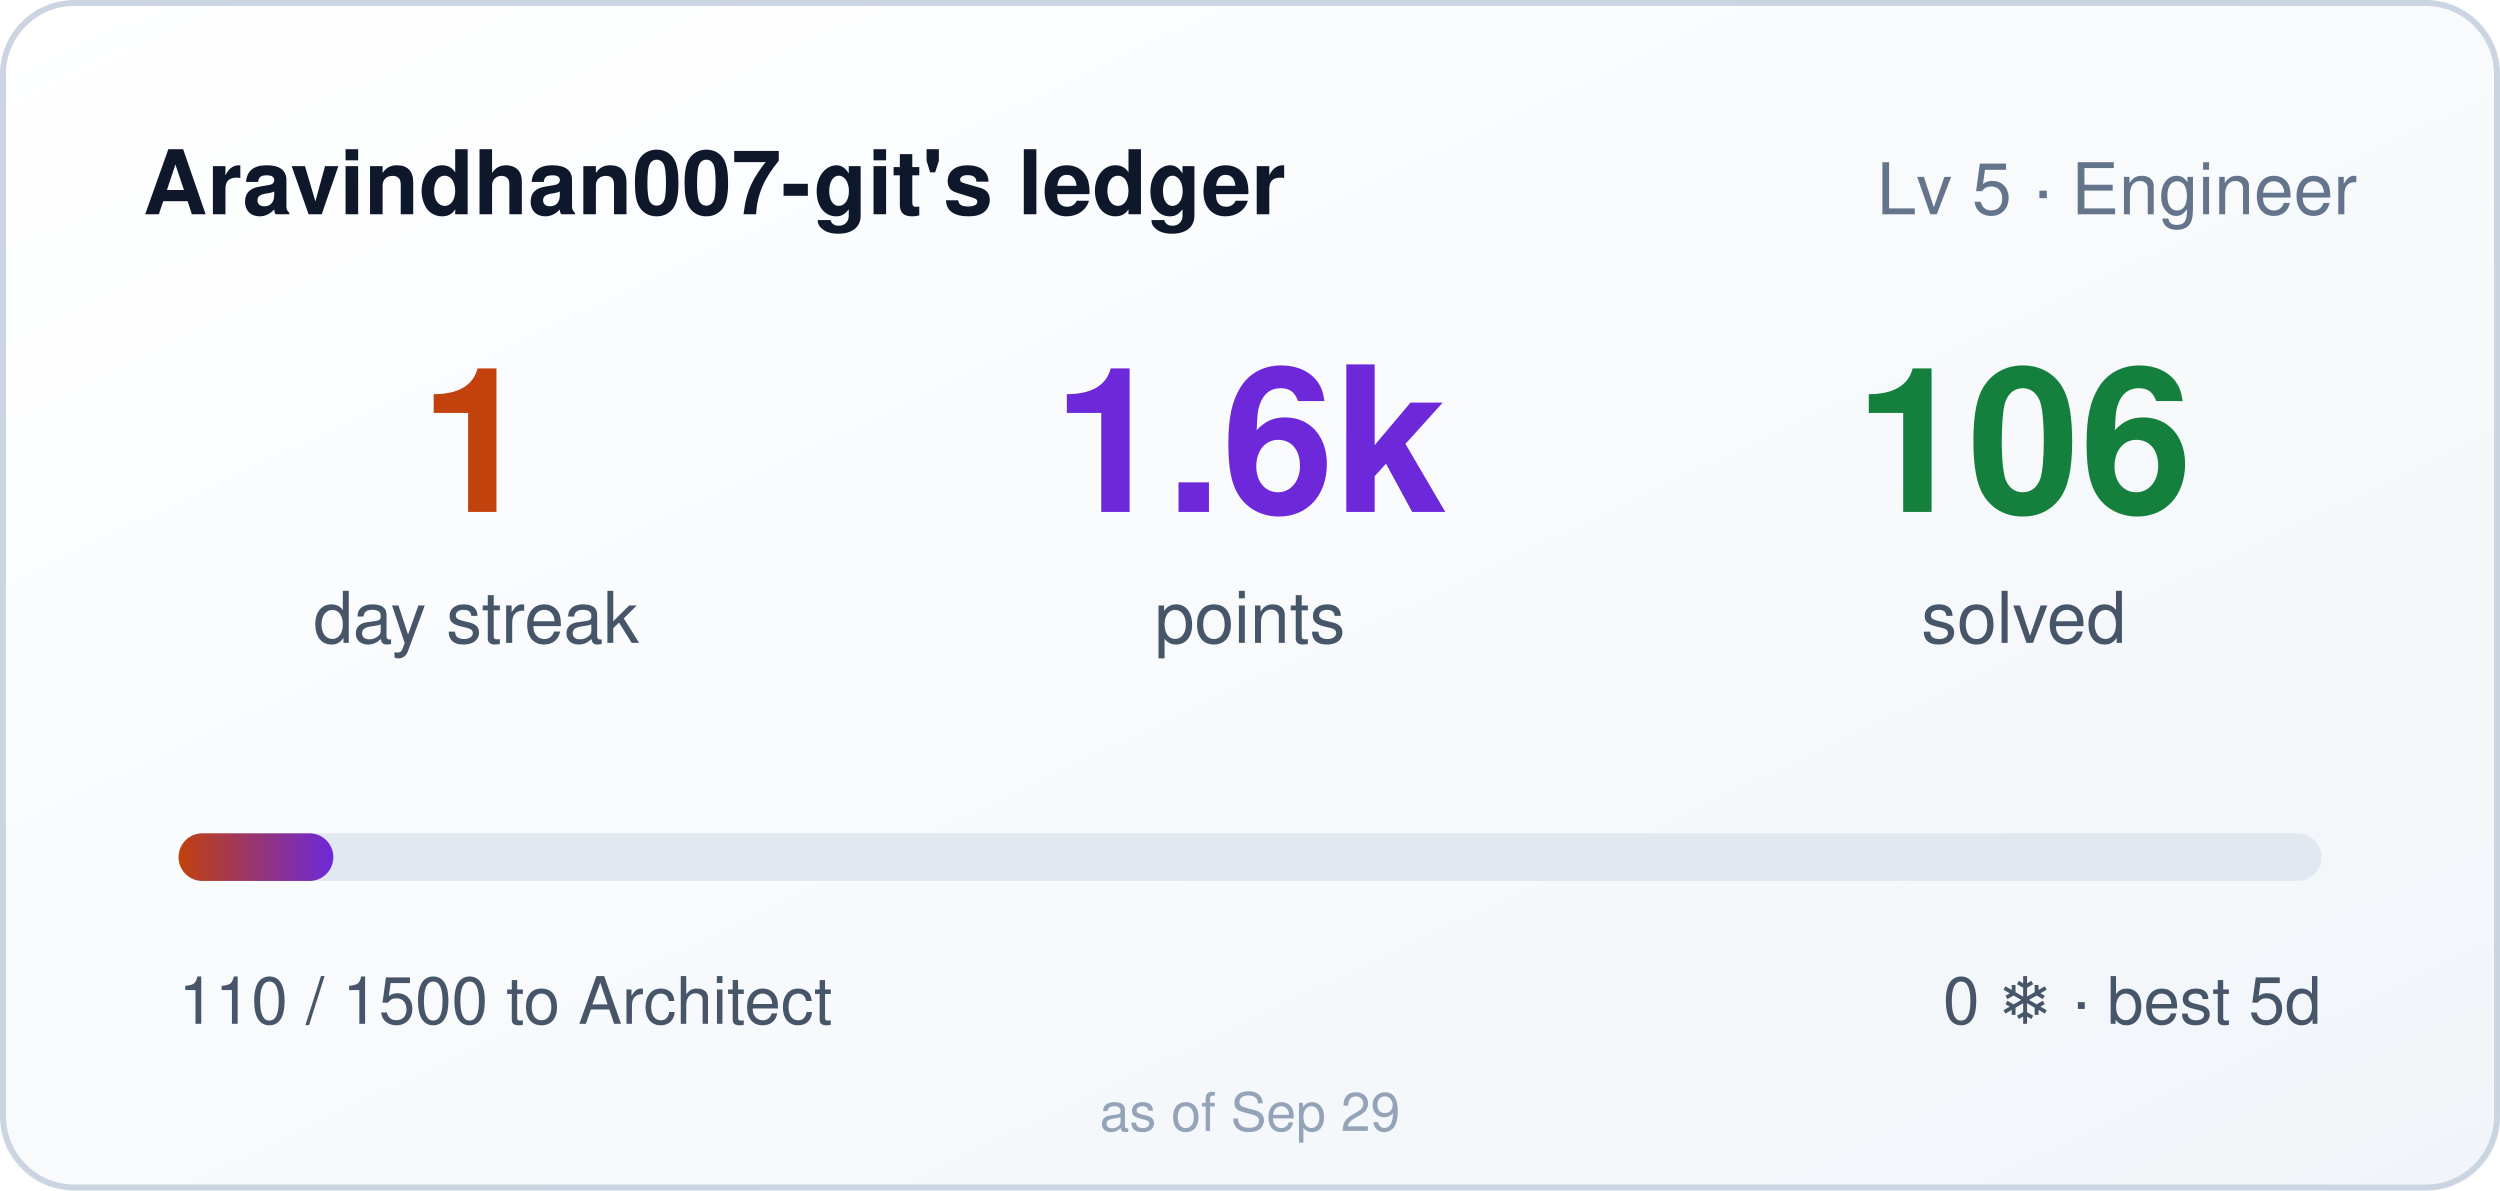
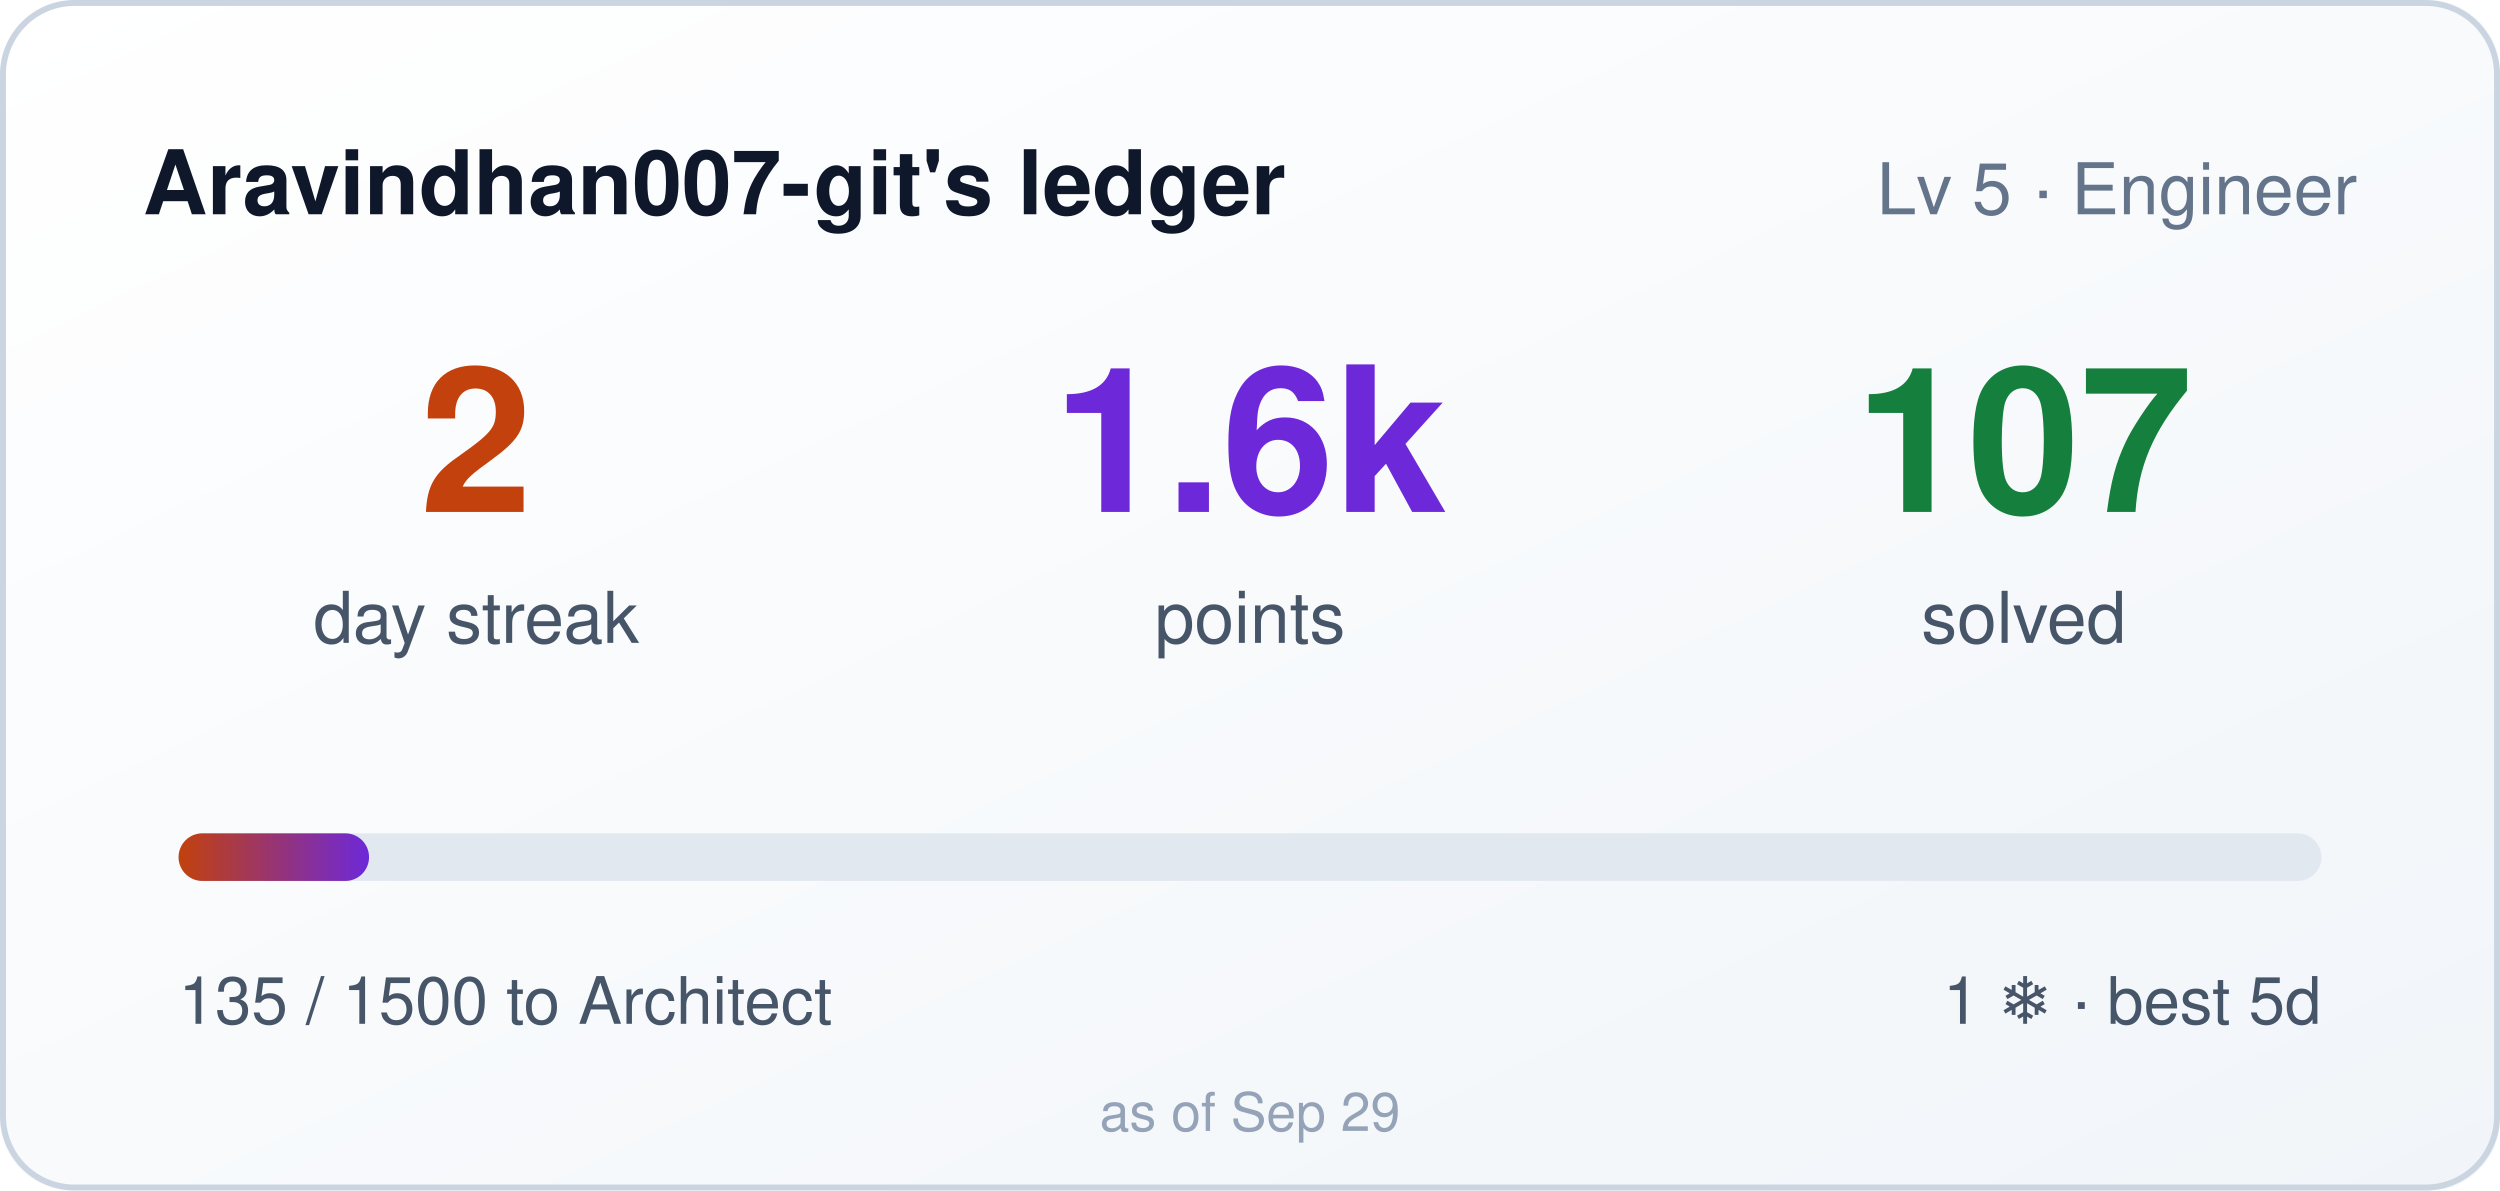
- <svg xmlns="http://www.w3.org/2000/svg" width="420" height="200" role="img" aria-label="Aravindhan007-git's ledger: 1 day streak, 1610 points">
+ <svg xmlns="http://www.w3.org/2000/svg" width="420" height="200" role="img" aria-label="Aravindhan007-git's ledger: 2 day streak, 1635 points">
  <style>
    .bar,.n{transform-box:fill-box}
    .bar{transform-origin:left center}
    @media (prefers-reduced-motion: no-preference){
      .bar{animation:cl-grow .9s cubic-bezier(.22,1,.36,1) both}
      .n{animation:cl-rise .5s ease-out both}
      .n2{animation-delay:.08s}
      .n3{animation-delay:.16s}
    }
    @keyframes cl-grow{from{transform:scaleX(0)}to{transform:scaleX(1)}}
    @keyframes cl-rise{from{opacity:0;transform:translateY(6px)}to{opacity:1;transform:none}}
  </style>
  <defs>
    <linearGradient id="bg" x1="0" y1="0" x2="1" y2="1">
      <stop offset="0" stop-color="#ffffff" />
      <stop offset="1" stop-color="#f1f5f9" />
    </linearGradient>
    <linearGradient id="bar" x1="0" y1="0" x2="1" y2="0">
      <stop offset="0" stop-color="#c2410c" />
      <stop offset="1" stop-color="#6d28d9" />
    </linearGradient>
  </defs>
  <rect width="420" height="200" rx="12" fill="url(#bg)" />
  <rect x="0.5" y="0.5" width="419" height="199" rx="12" fill="none" stroke="#cbd5e1" />
  <text x="24" y="36" fill="#0f172a" font-size="15" font-weight="600" font-family="Segoe UI,Helvetica,Arial,sans-serif">Aravindhan007-git's ledger</text>
  <text x="396" y="36" fill="#64748b" font-size="12" text-anchor="end" font-family="Segoe UI,Helvetica,Arial,sans-serif">Lv 5 · Engineer</text>
  <g font-family="Segoe UI,Helvetica,Arial,sans-serif">
-     <text class="n n1" x="80" y="86" fill="#c2410c" font-size="34" font-weight="700" text-anchor="middle">1</text>
+     <text class="n n1" x="80" y="86" fill="#c2410c" font-size="34" font-weight="700" text-anchor="middle">2</text>
    <text x="80" y="108" fill="#475569" font-size="12" text-anchor="middle">day streak</text>
    <text class="n n2" x="210" y="86" fill="#6d28d9" font-size="34" font-weight="700" text-anchor="middle">1.6k</text>
    <text x="210" y="108" fill="#475569" font-size="12" text-anchor="middle">points</text>
-     <text class="n n3" x="340" y="86" fill="#15803d" font-size="34" font-weight="700" text-anchor="middle">106</text>
+     <text class="n n3" x="340" y="86" fill="#15803d" font-size="34" font-weight="700" text-anchor="middle">107</text>
    <text x="340" y="108" fill="#475569" font-size="12" text-anchor="middle">solved</text>
  </g>
  <rect x="30" y="140" width="360" height="8" rx="4" fill="#e2e8f0" />
-   <rect class="bar" x="30" y="140" width="26" height="8" rx="4" fill="url(#bar)" />
-   <text x="30" y="172" fill="#475569" font-size="11" font-family="Segoe UI,Helvetica,Arial,sans-serif">110 / 1500 to Architect</text>
-   <text x="390" y="172" fill="#475569" font-size="11" text-anchor="end" font-family="Segoe UI,Helvetica,Arial,sans-serif">0 ❄ · best 5d</text>
+   <rect class="bar" x="30" y="140" width="32" height="8" rx="4" fill="url(#bar)" />
+   <text x="30" y="172" fill="#475569" font-size="11" font-family="Segoe UI,Helvetica,Arial,sans-serif">135 / 1500 to Architect</text>
+   <text x="390" y="172" fill="#475569" font-size="11" text-anchor="end" font-family="Segoe UI,Helvetica,Arial,sans-serif">1 ❄ · best 5d</text>
  <text x="210" y="190" fill="#94a3b8" font-size="9" text-anchor="middle" font-family="Segoe UI,Helvetica,Arial,sans-serif">as of Sep 29</text>
</svg>
